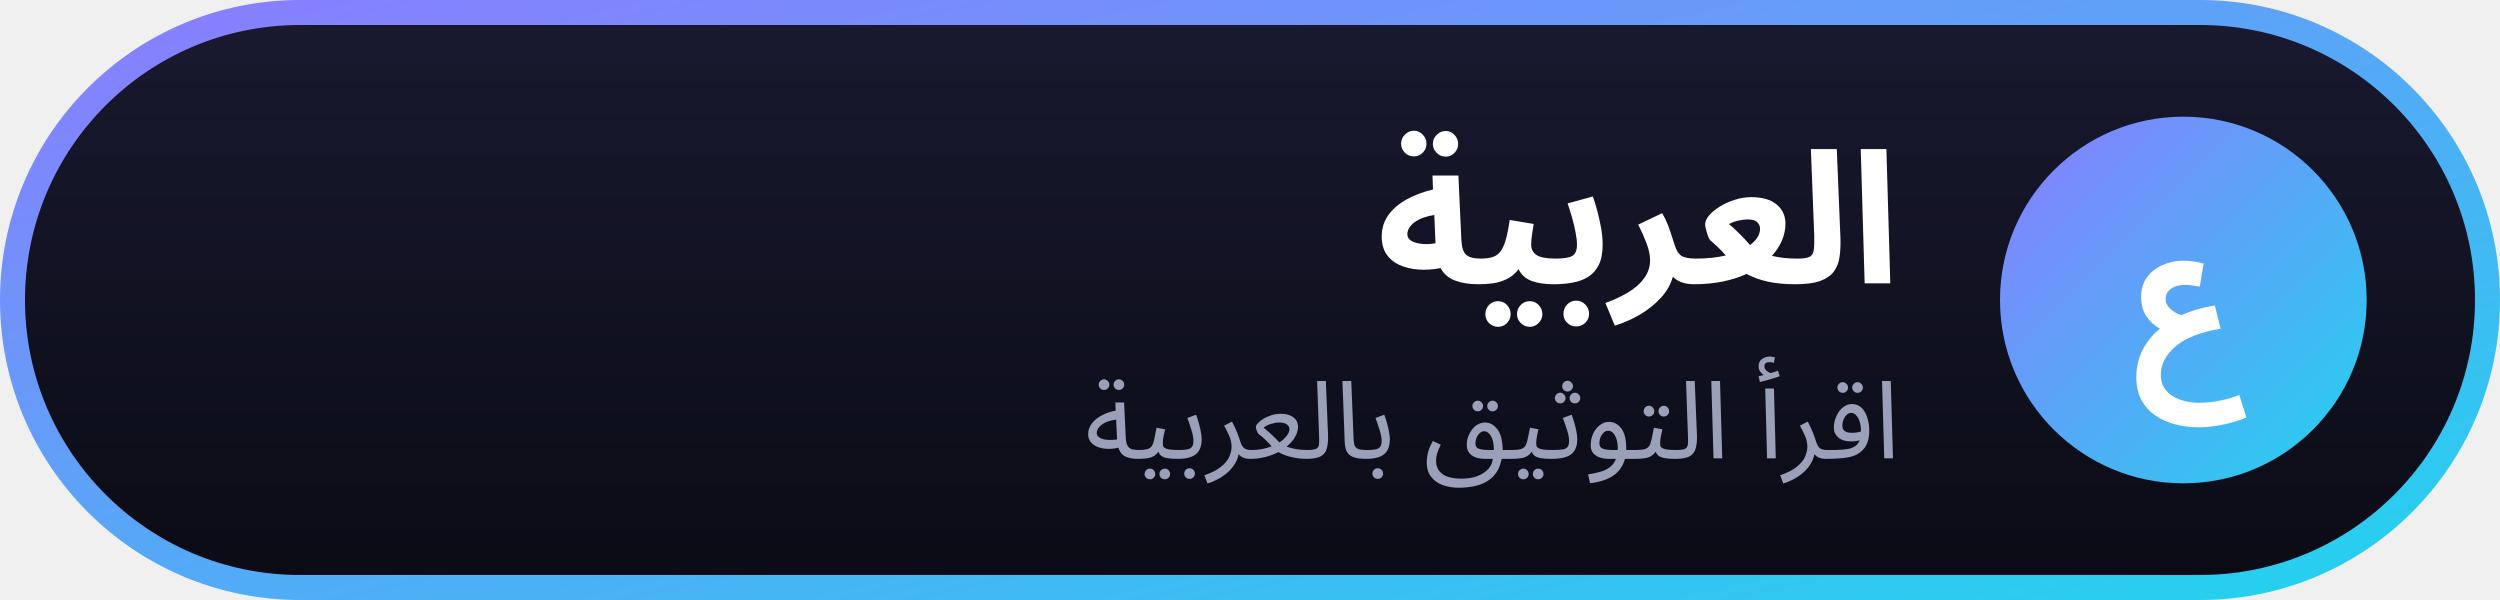
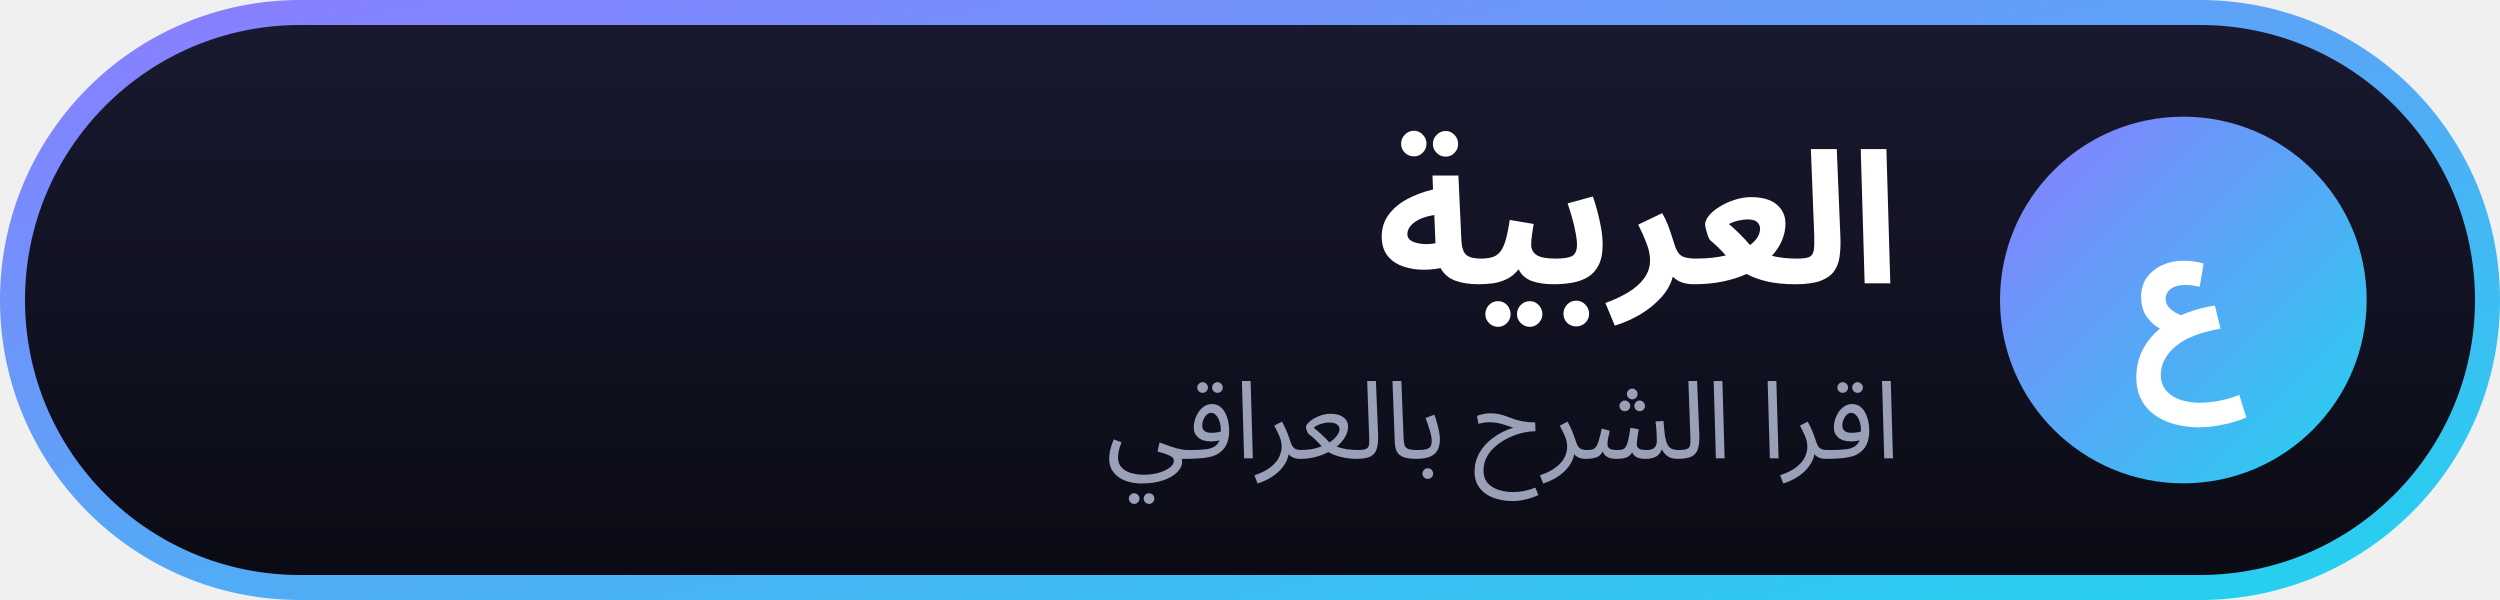
<svg xmlns="http://www.w3.org/2000/svg" viewBox="0 0 300 72" width="300" height="72" font-family="Inter, 'SF Pro Display', -apple-system, BlinkMacSystemFont, 'Segoe UI', Roboto, 'Geeza Pro', 'Noto Sans Arabic', Tahoma, Arial, sans-serif">
  <defs>
    <linearGradient id="edge" x1="0" y1="0" x2="1" y2="1">
      <stop offset="0" stop-color="#8B7CFF" />
      <stop offset="1" stop-color="#22D3EE" />
    </linearGradient>
    <linearGradient id="fill" x1="0" y1="0" x2="0" y2="1">
      <stop offset="0" stop-color="#191930" />
      <stop offset="1" stop-color="#0A0B14" />
    </linearGradient>
  </defs>
  <rect x="1.5" y="1.5" width="297" height="69" rx="34.5" fill="url(#fill)" stroke="url(#edge)" stroke-width="3" />
  <circle cx="262" cy="36" r="22" fill="url(#edge)" />
  <text x="262" y="43" text-anchor="middle" font-size="21" font-weight="800" fill="#fff">ع</text>
  <text x="228" y="34" text-anchor="end" font-size="22" font-weight="700" fill="#fff">العربية</text>
-   <text x="228" y="55" text-anchor="end" font-size="13" fill="#9AA0B8">اقرأ التوثيق بالعربية</text>
+   <text x="228" y="55" text-anchor="end" font-size="13" fill="#9AA0B8">اقرا الشرح بالعراقي</text>
</svg>
